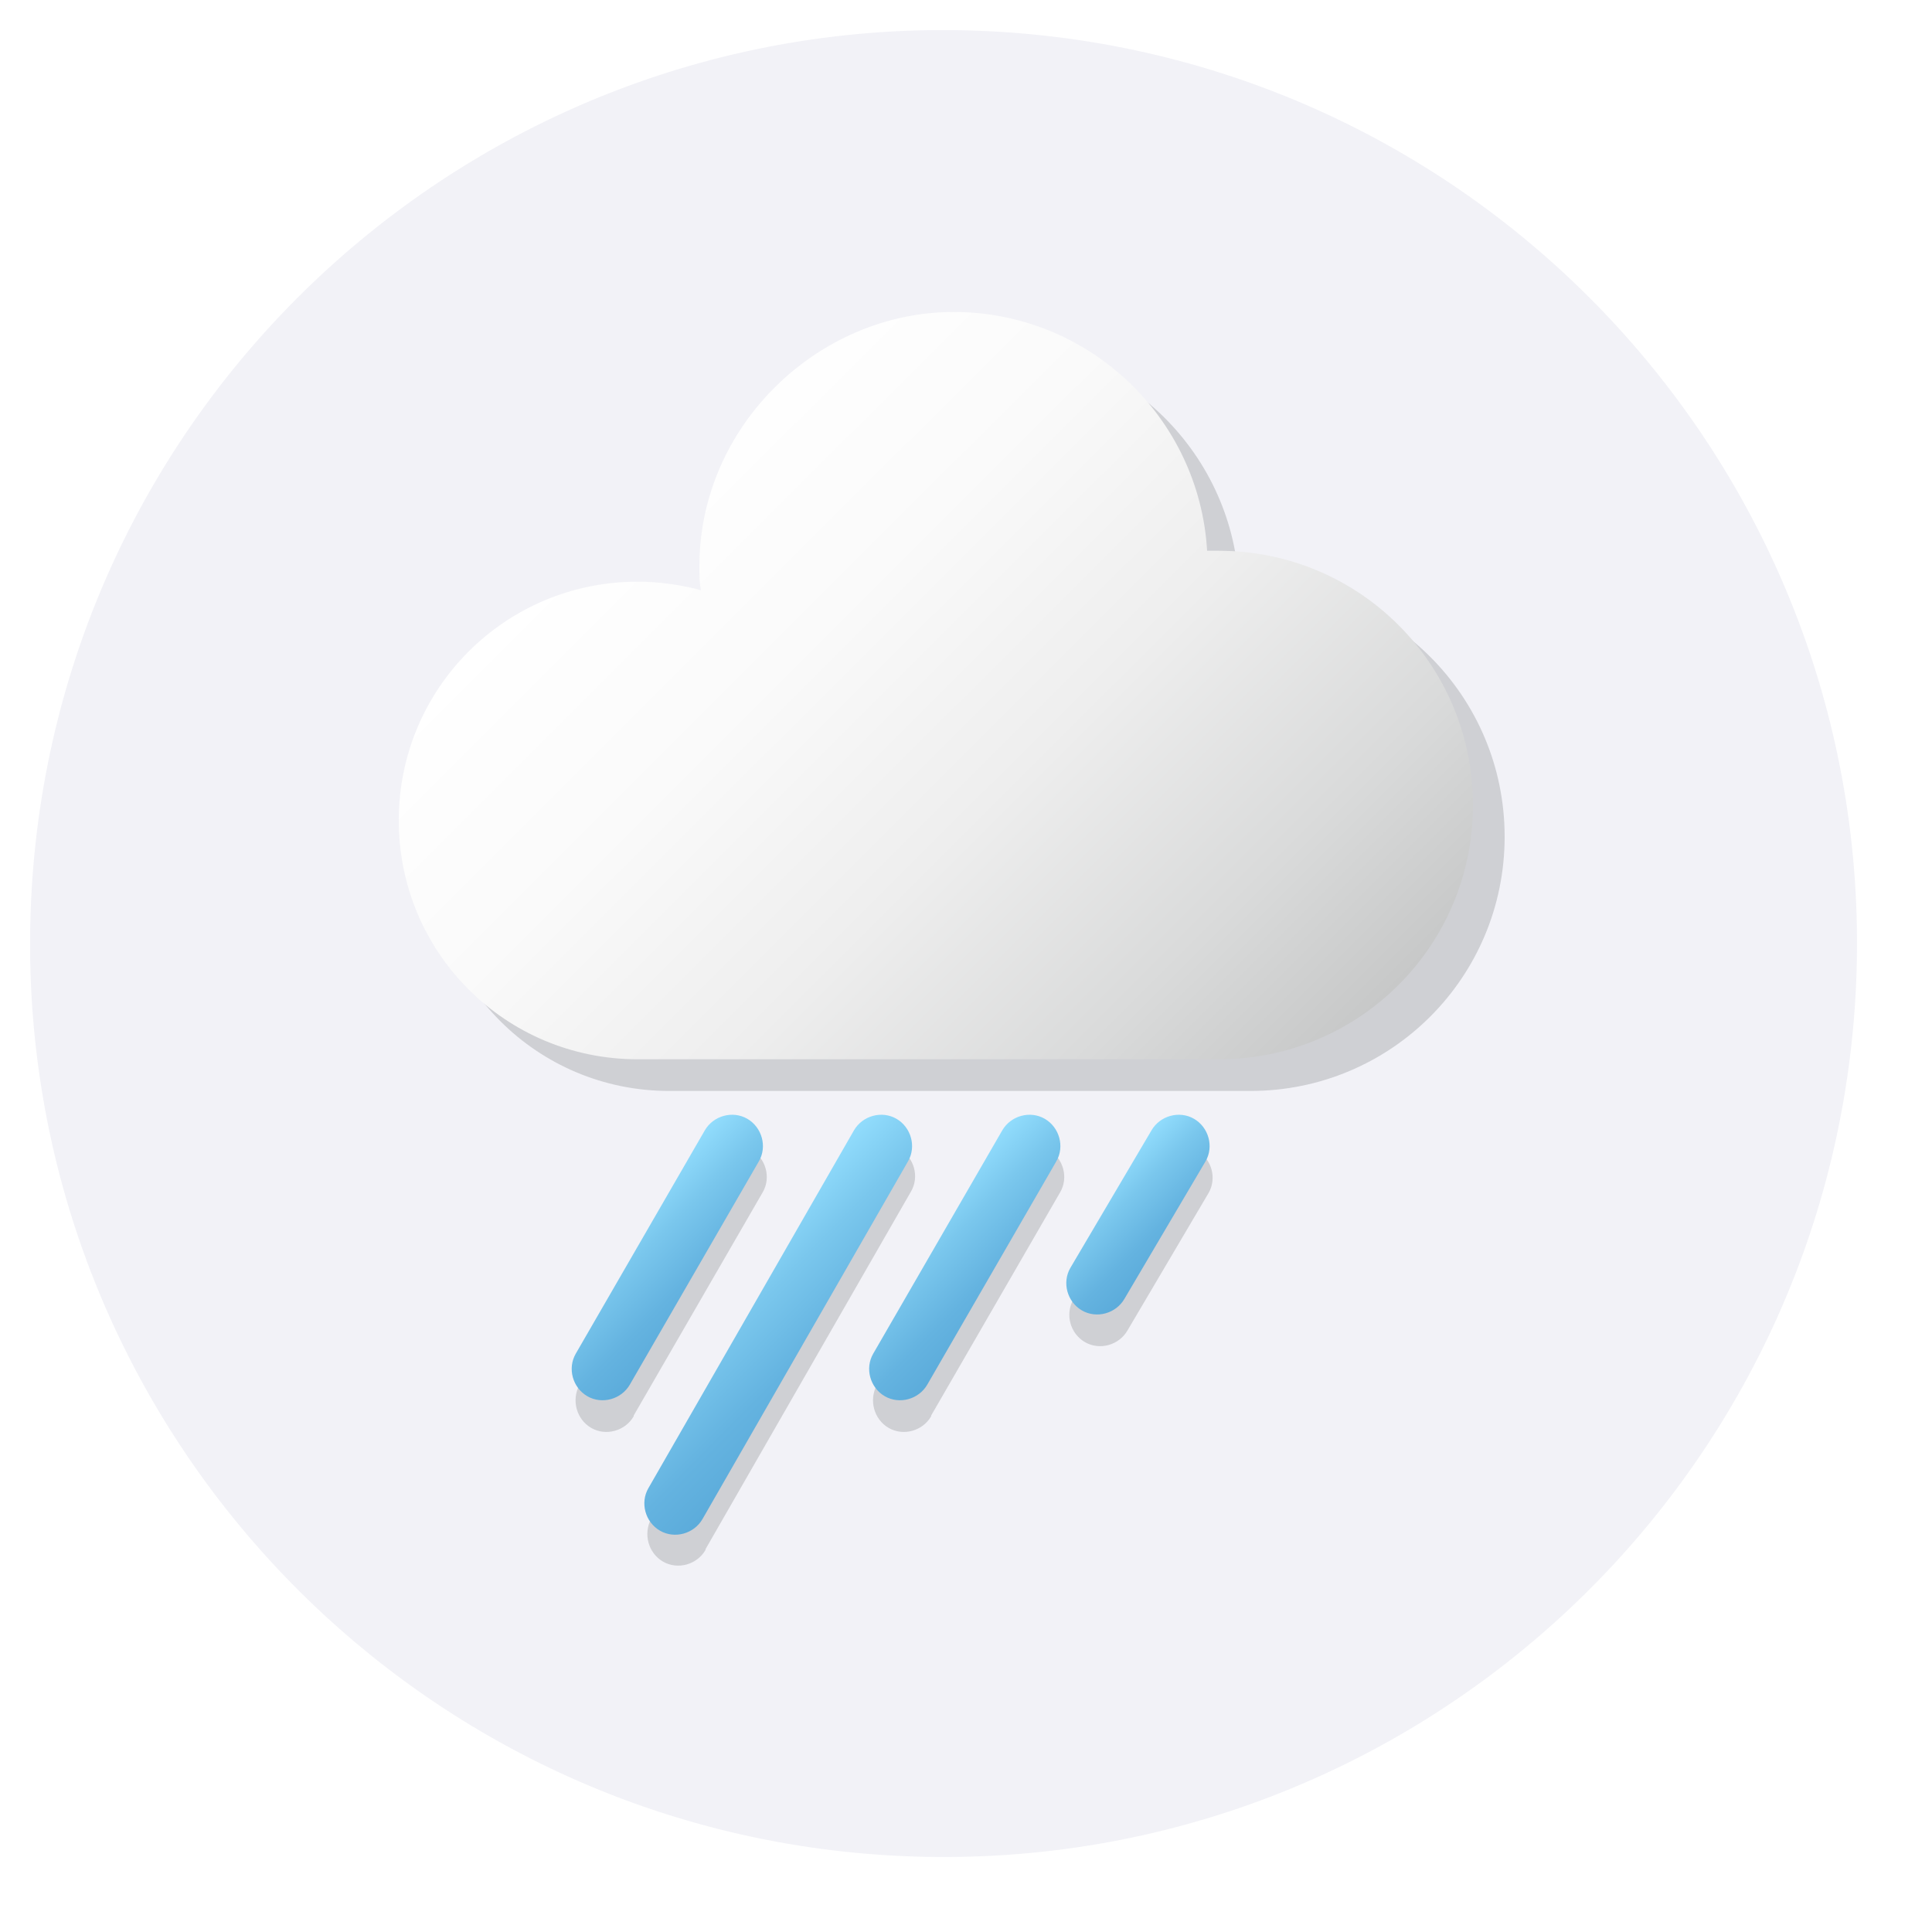
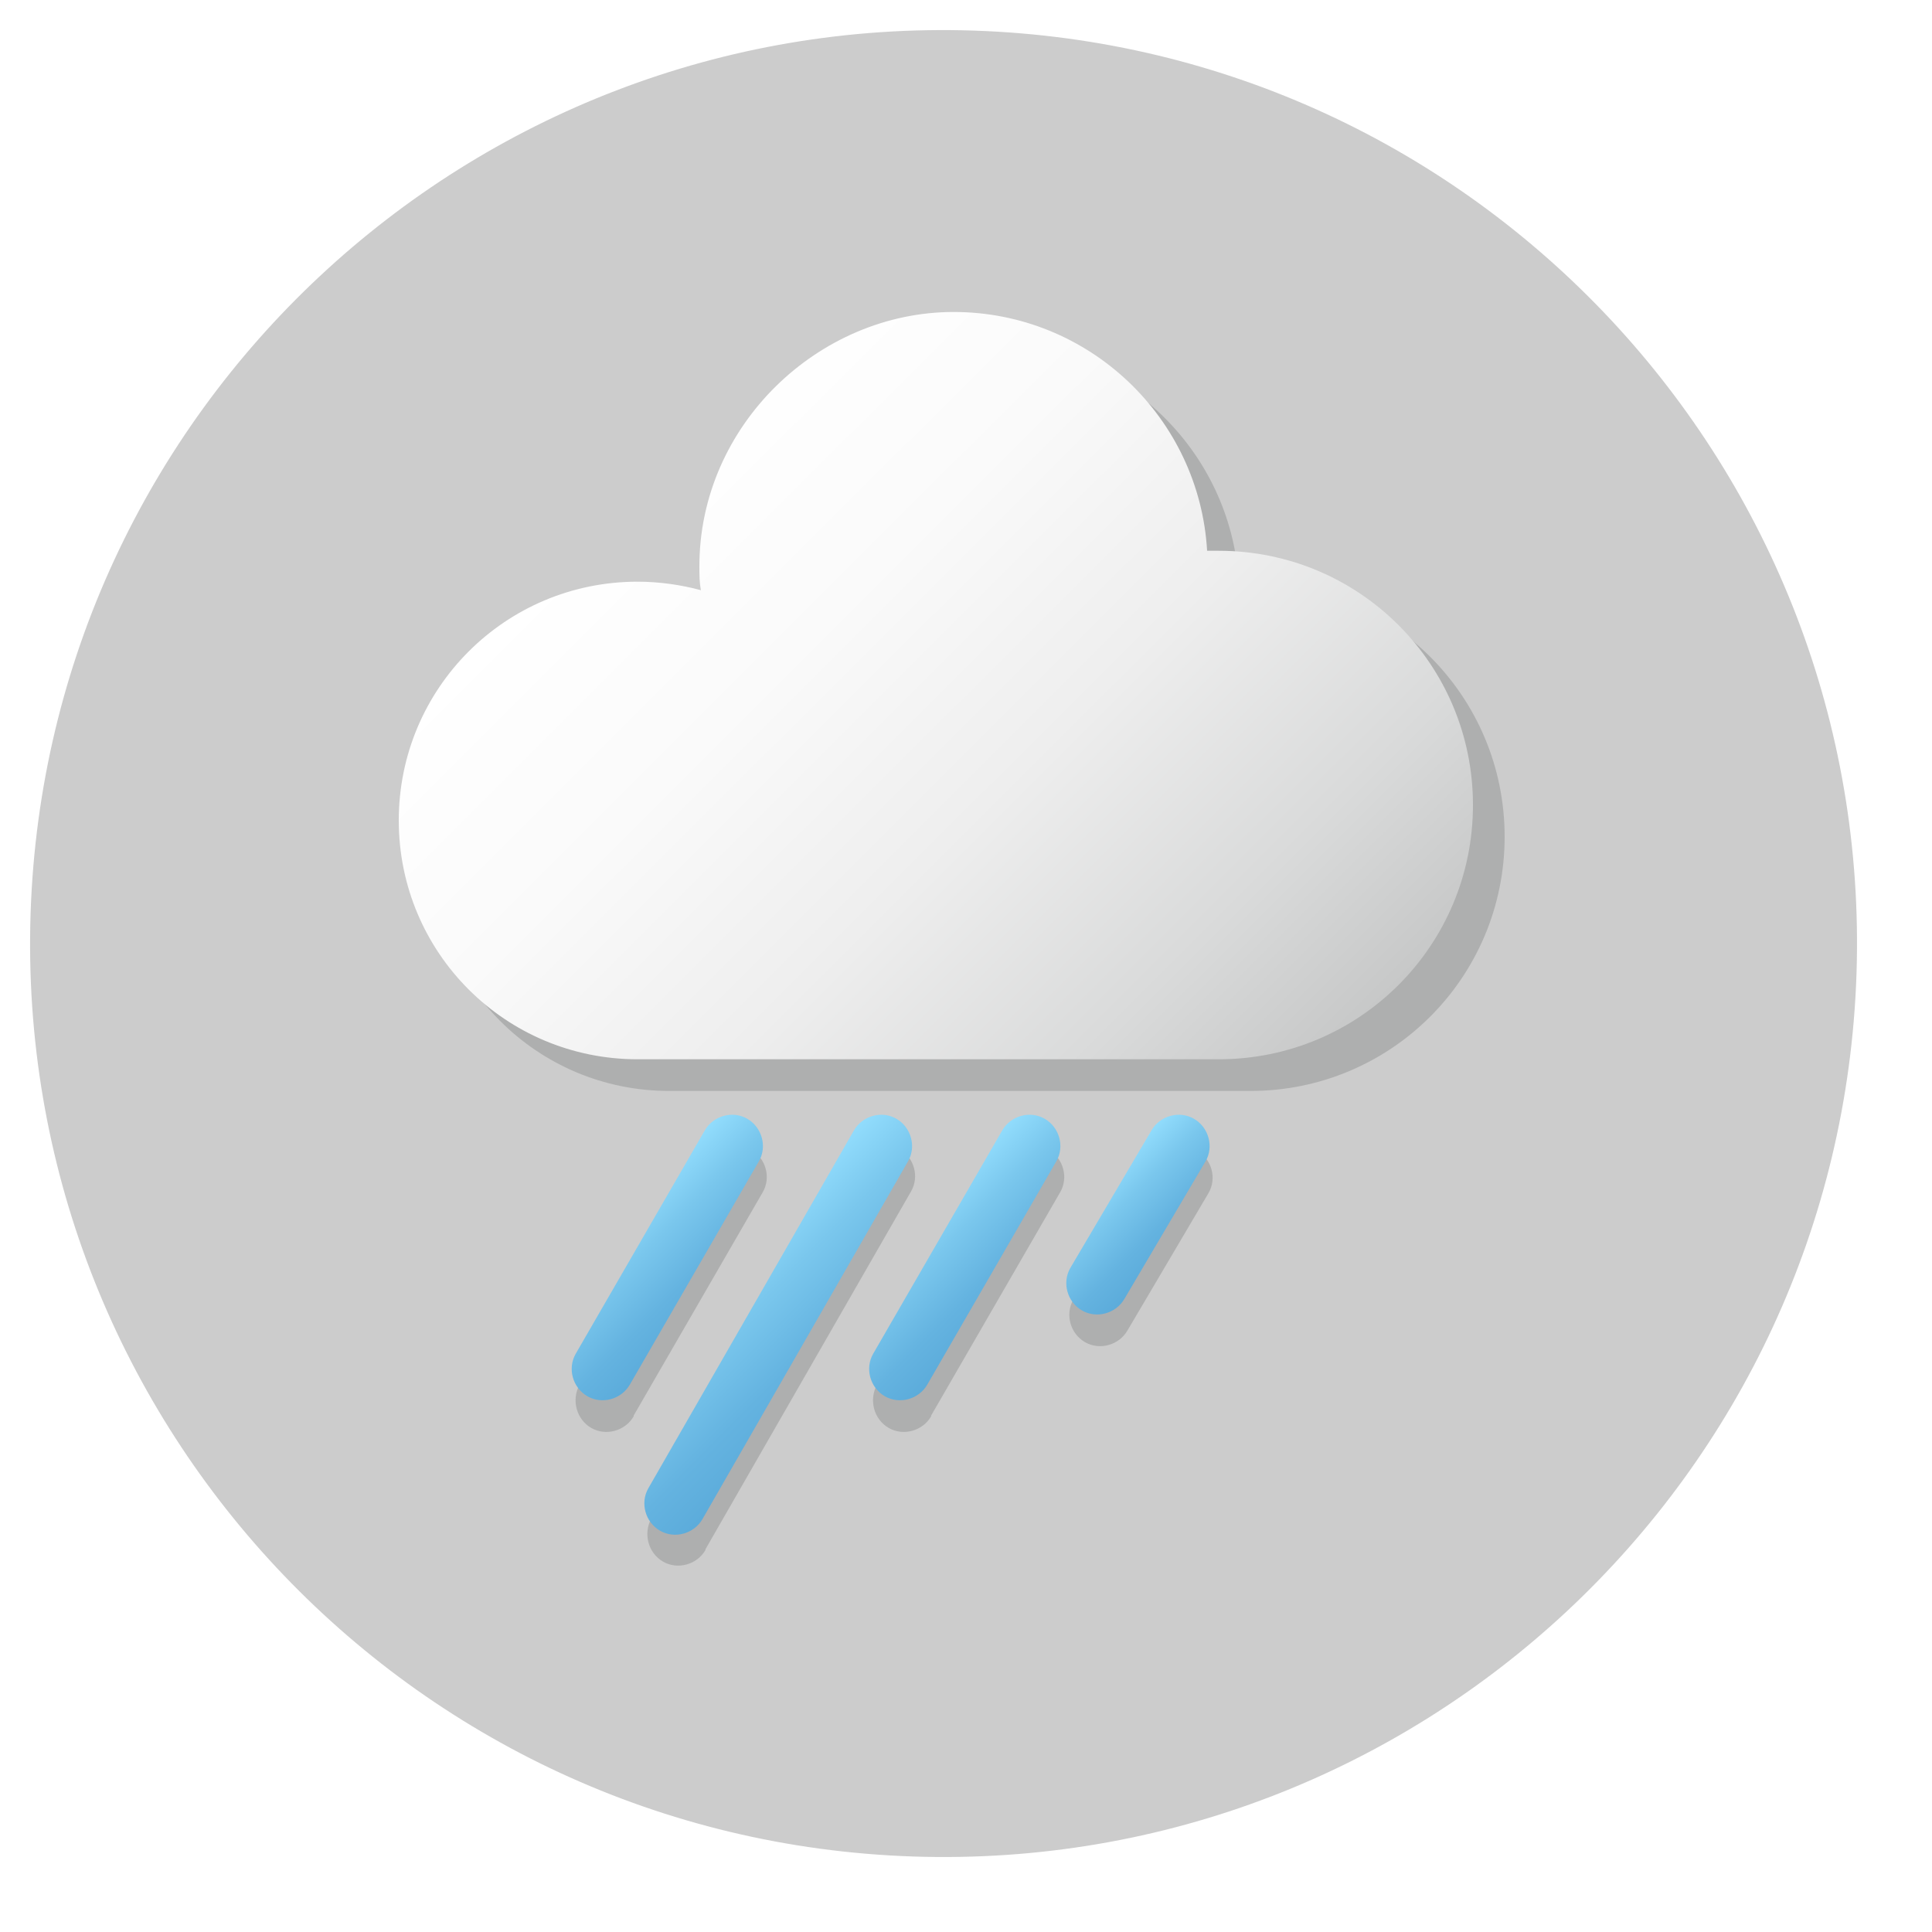
<svg xmlns="http://www.w3.org/2000/svg" width="25" height="25" viewBox="0 0 25 25" fill="none">
-   <path d="M24.023 12.605C24.241 6.081 19.13 0.615 12.605 0.396C6.081 0.177 0.615 5.289 0.396 11.813C0.177 18.338 5.289 23.804 11.813 24.023C18.338 24.241 23.804 19.13 24.023 12.605Z" fill="#F2F2F7" />
+   <path d="M24.023 12.605C24.241 6.081 19.13 0.615 12.605 0.396C6.081 0.177 0.615 5.289 0.396 11.813C0.177 18.338 5.289 23.804 11.813 24.023C18.338 24.241 23.804 19.13 24.023 12.605Z" fill="#cccccc" />
  <g style="mix-blend-mode:multiply">
    <path d="M8.2 18.327C8.09 18.517 7.84 18.587 7.65 18.477C7.46 18.367 7.39 18.117 7.5 17.917L9.17 15.027C9.28 14.837 9.53 14.767 9.72 14.877C9.91 14.987 9.98 15.237 9.87 15.427L8.2 18.317V18.327Z" fill="#DADBDB" />
    <path d="M9.129 20.057C9.019 20.247 8.769 20.317 8.579 20.207C8.389 20.097 8.319 19.847 8.429 19.647L11.089 15.017C11.199 14.827 11.449 14.757 11.639 14.867C11.829 14.977 11.899 15.227 11.789 15.417L9.129 20.047V20.057Z" fill="#DADBDB" />
    <path d="M12.049 18.327C11.939 18.517 11.689 18.587 11.499 18.477C11.309 18.367 11.239 18.117 11.349 17.917L13.019 15.027C13.129 14.837 13.379 14.767 13.569 14.877C13.759 14.987 13.829 15.237 13.719 15.427L12.049 18.317V18.327Z" fill="#DADBDB" />
    <path d="M14.589 17.217C14.479 17.407 14.229 17.477 14.039 17.367C13.849 17.257 13.779 17.007 13.889 16.817L14.939 15.037C15.049 14.847 15.299 14.777 15.489 14.887C15.679 14.997 15.749 15.247 15.639 15.437L14.589 17.217Z" fill="#DADBDB" />
  </g>
  <path d="M8.15 17.917C8.04 18.107 7.79 18.177 7.6 18.067C7.41 17.957 7.34 17.707 7.45 17.517L9.12 14.627C9.23 14.437 9.48 14.367 9.67 14.477C9.86 14.587 9.93 14.837 9.82 15.027L8.15 17.917V17.917Z" fill="url(#paint0_linear_622_8183)" />
  <path d="M9.09 19.657C8.98 19.847 8.73 19.917 8.54 19.807C8.35 19.697 8.28 19.447 8.39 19.257L11.05 14.627C11.16 14.437 11.41 14.367 11.6 14.477C11.79 14.587 11.86 14.837 11.75 15.027L9.09 19.657Z" fill="url(#paint1_linear_622_8183)" />
  <path d="M11.999 17.917C11.889 18.107 11.639 18.177 11.449 18.067C11.259 17.957 11.189 17.707 11.299 17.517L12.969 14.627C13.079 14.437 13.329 14.367 13.519 14.477C13.709 14.587 13.779 14.837 13.669 15.027L11.999 17.917V17.917Z" fill="url(#paint2_linear_622_8183)" />
  <path d="M14.55 16.807C14.44 16.997 14.19 17.067 14 16.957C13.81 16.847 13.74 16.597 13.85 16.407L14.9 14.627C15.01 14.437 15.26 14.367 15.45 14.477C15.64 14.587 15.71 14.837 15.6 15.027L14.55 16.807Z" fill="url(#paint3_linear_622_8183)" />
  <g style="mix-blend-mode:multiply">
    <path d="M16.17 7.537C16.17 7.537 16.08 7.537 16.03 7.537C15.93 5.817 14.5 4.447 12.75 4.447C11 4.447 9.46 5.917 9.46 7.737C9.46 7.847 9.46 7.947 9.48 8.047C9.22 7.977 8.94 7.937 8.66 7.937C6.96 7.937 5.57 9.317 5.57 11.027C5.57 12.737 6.95 14.117 8.66 14.117H16.18C18 14.117 19.47 12.647 19.47 10.827C19.47 9.007 18 7.537 16.18 7.537H16.17Z" fill="#DADBDB" />
  </g>
  <path d="M15.76 7.127C15.76 7.127 15.67 7.127 15.62 7.127C15.52 5.407 14.09 4.037 12.34 4.037C10.59 4.037 9.05 5.507 9.05 7.327C9.05 7.437 9.05 7.537 9.07 7.637C8.81 7.567 8.53 7.527 8.25 7.527C6.54 7.527 5.16 8.907 5.16 10.617C5.16 12.327 6.54 13.707 8.25 13.707H15.77C17.59 13.707 19.06 12.237 19.06 10.417C19.06 8.597 17.59 7.127 15.77 7.127H15.76Z" fill="url(#paint4_linear_622_8183)" />
  <defs>
    <linearGradient id="paint0_linear_622_8183" x1="8.048" y1="15.659" x2="9.236" y2="16.842" gradientUnits="userSpaceOnUse">
      <stop stop-color="#92DDFD" />
      <stop offset="0.34" stop-color="#7AC7ED" />
      <stop offset="0.74" stop-color="#64B3E0" />
      <stop offset="1" stop-color="#5CACDB" />
    </linearGradient>
    <linearGradient id="paint1_linear_622_8183" x1="9.289" y1="16.33" x2="10.849" y2="17.888" gradientUnits="userSpaceOnUse">
      <stop stop-color="#92DDFD" />
      <stop offset="0.34" stop-color="#7AC7ED" />
      <stop offset="0.74" stop-color="#64B3E0" />
      <stop offset="1" stop-color="#5CACDB" />
    </linearGradient>
    <linearGradient id="paint2_linear_622_8183" x1="11.896" y1="15.653" x2="13.084" y2="16.835" gradientUnits="userSpaceOnUse">
      <stop stop-color="#92DDFD" />
      <stop offset="0.34" stop-color="#7AC7ED" />
      <stop offset="0.74" stop-color="#64B3E0" />
      <stop offset="1" stop-color="#5CACDB" />
    </linearGradient>
    <linearGradient id="paint3_linear_622_8183" x1="14.257" y1="15.226" x2="15.195" y2="16.16" gradientUnits="userSpaceOnUse">
      <stop stop-color="#92DDFD" />
      <stop offset="0.34" stop-color="#7AC7ED" />
      <stop offset="0.74" stop-color="#64B3E0" />
      <stop offset="1" stop-color="#5CACDB" />
    </linearGradient>
    <linearGradient id="paint4_linear_622_8183" x1="8.07" y1="6.427" x2="16.23" y2="14.597" gradientUnits="userSpaceOnUse">
      <stop stop-color="white" />
      <stop offset="0.26" stop-color="#FAFAFA" />
      <stop offset="0.53" stop-color="#EEEEEE" />
      <stop offset="0.81" stop-color="#D9DADA" />
      <stop offset="1" stop-color="#C7C8C8" />
    </linearGradient>
  </defs>
</svg>
